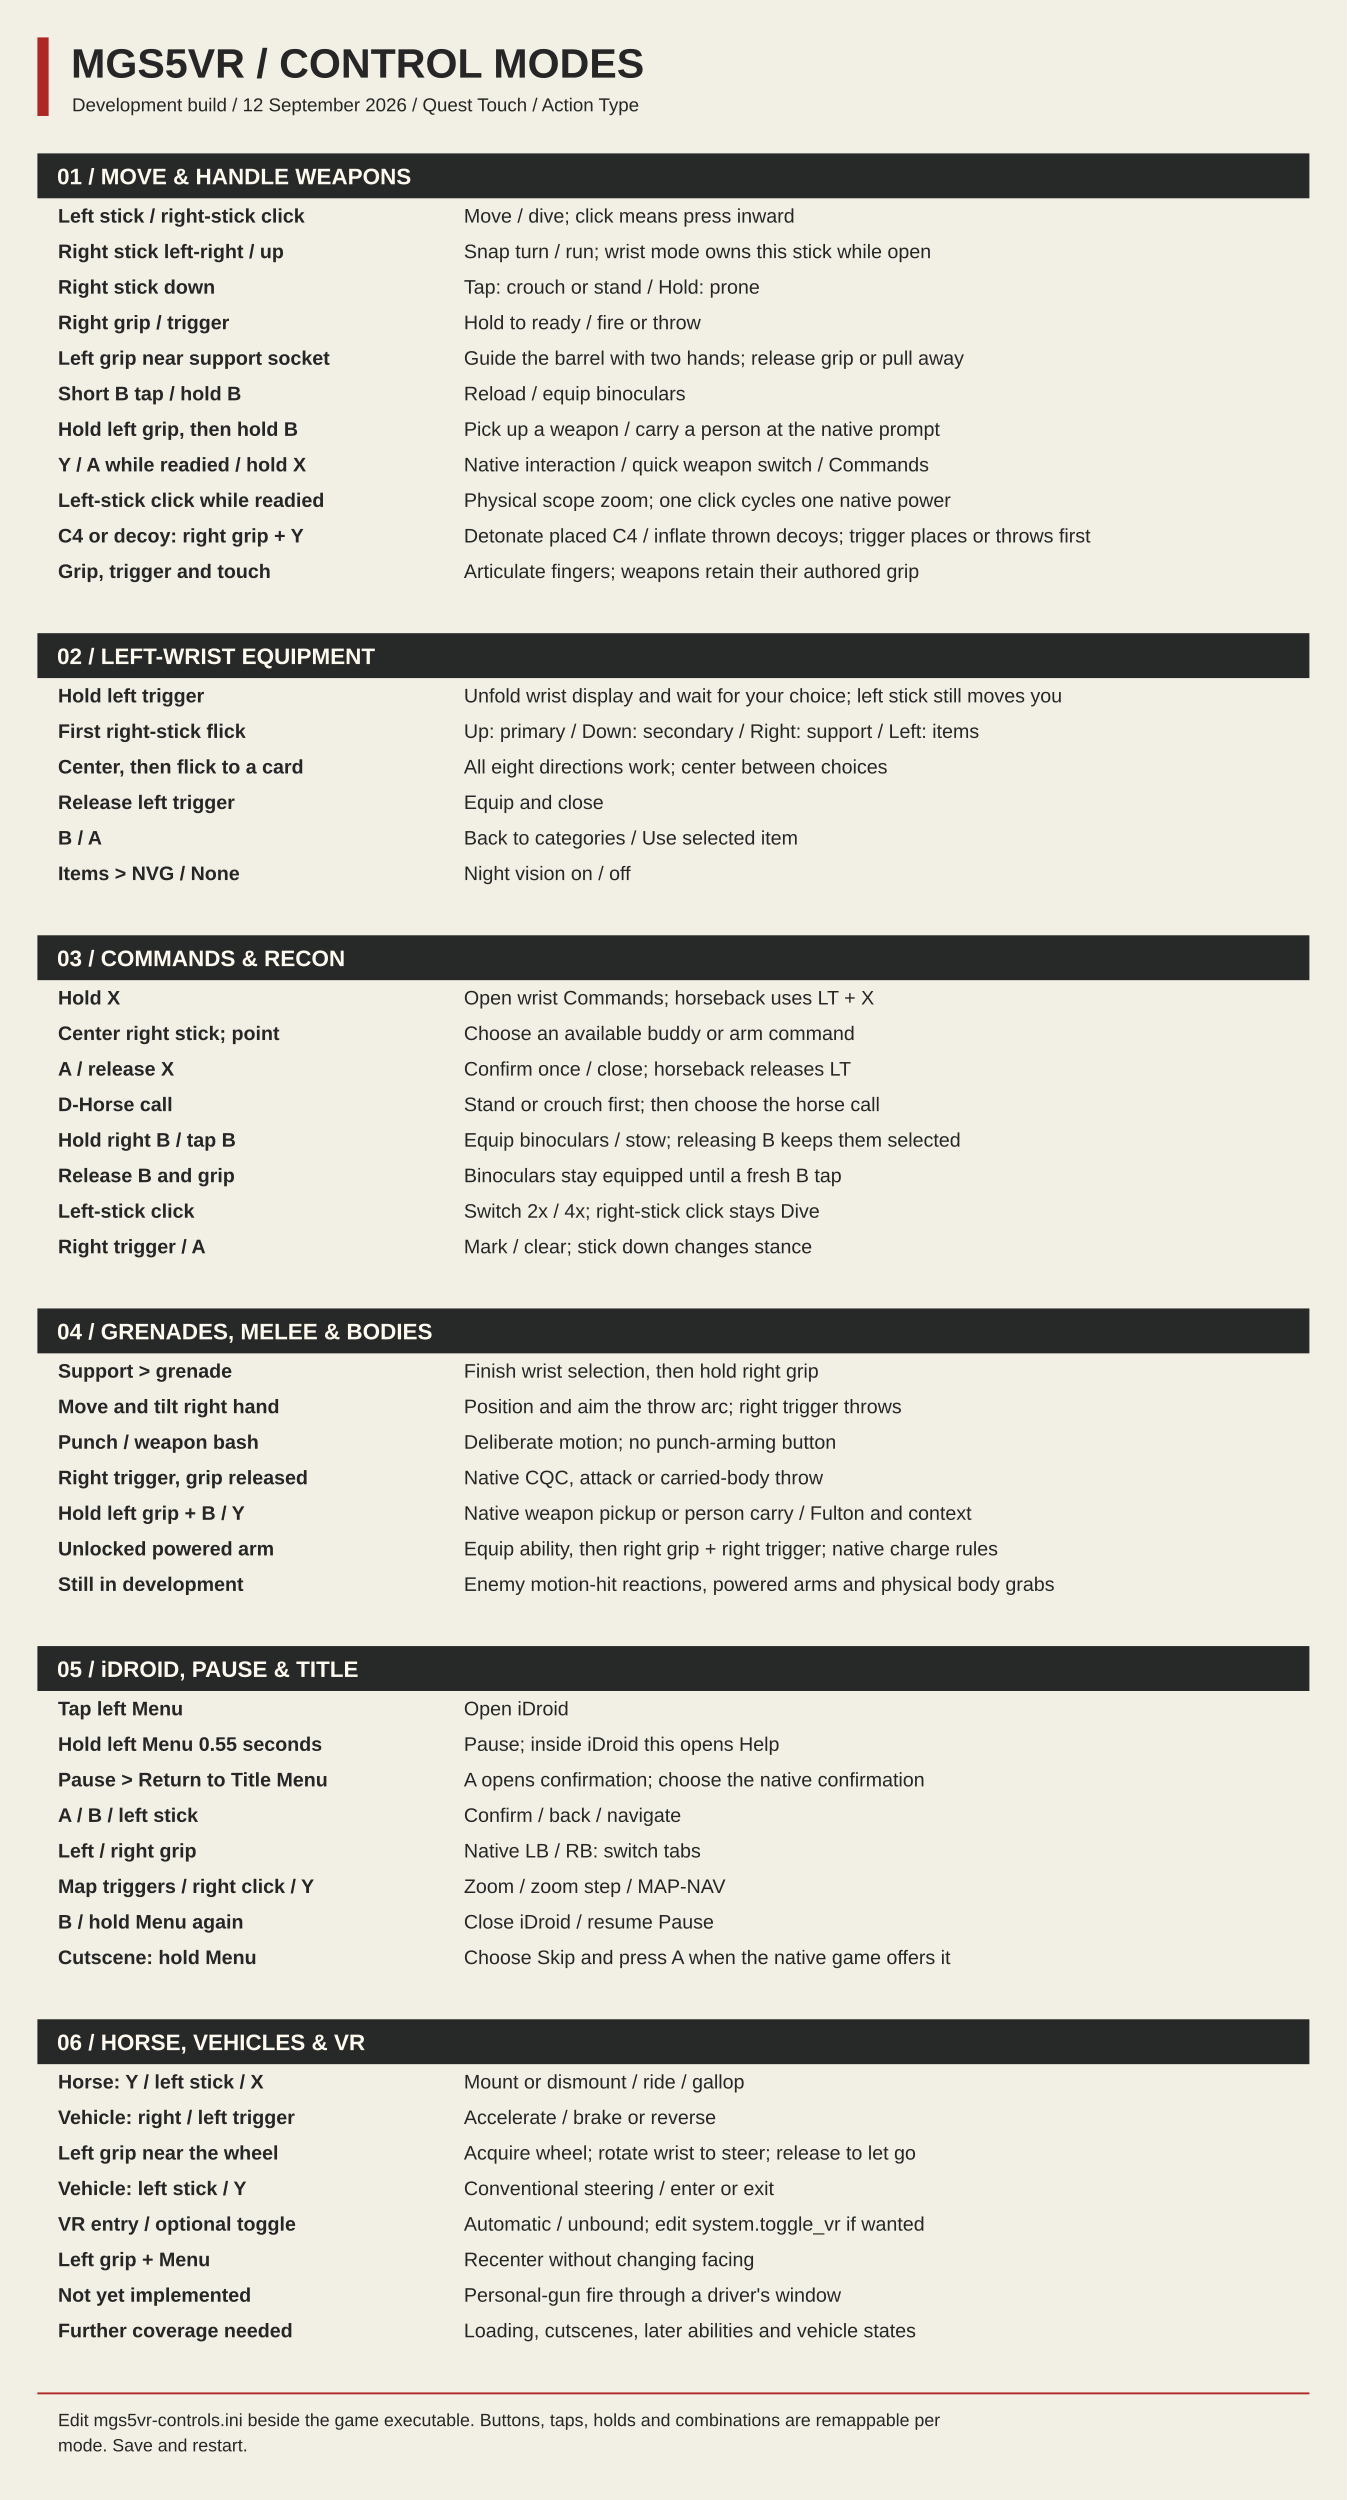
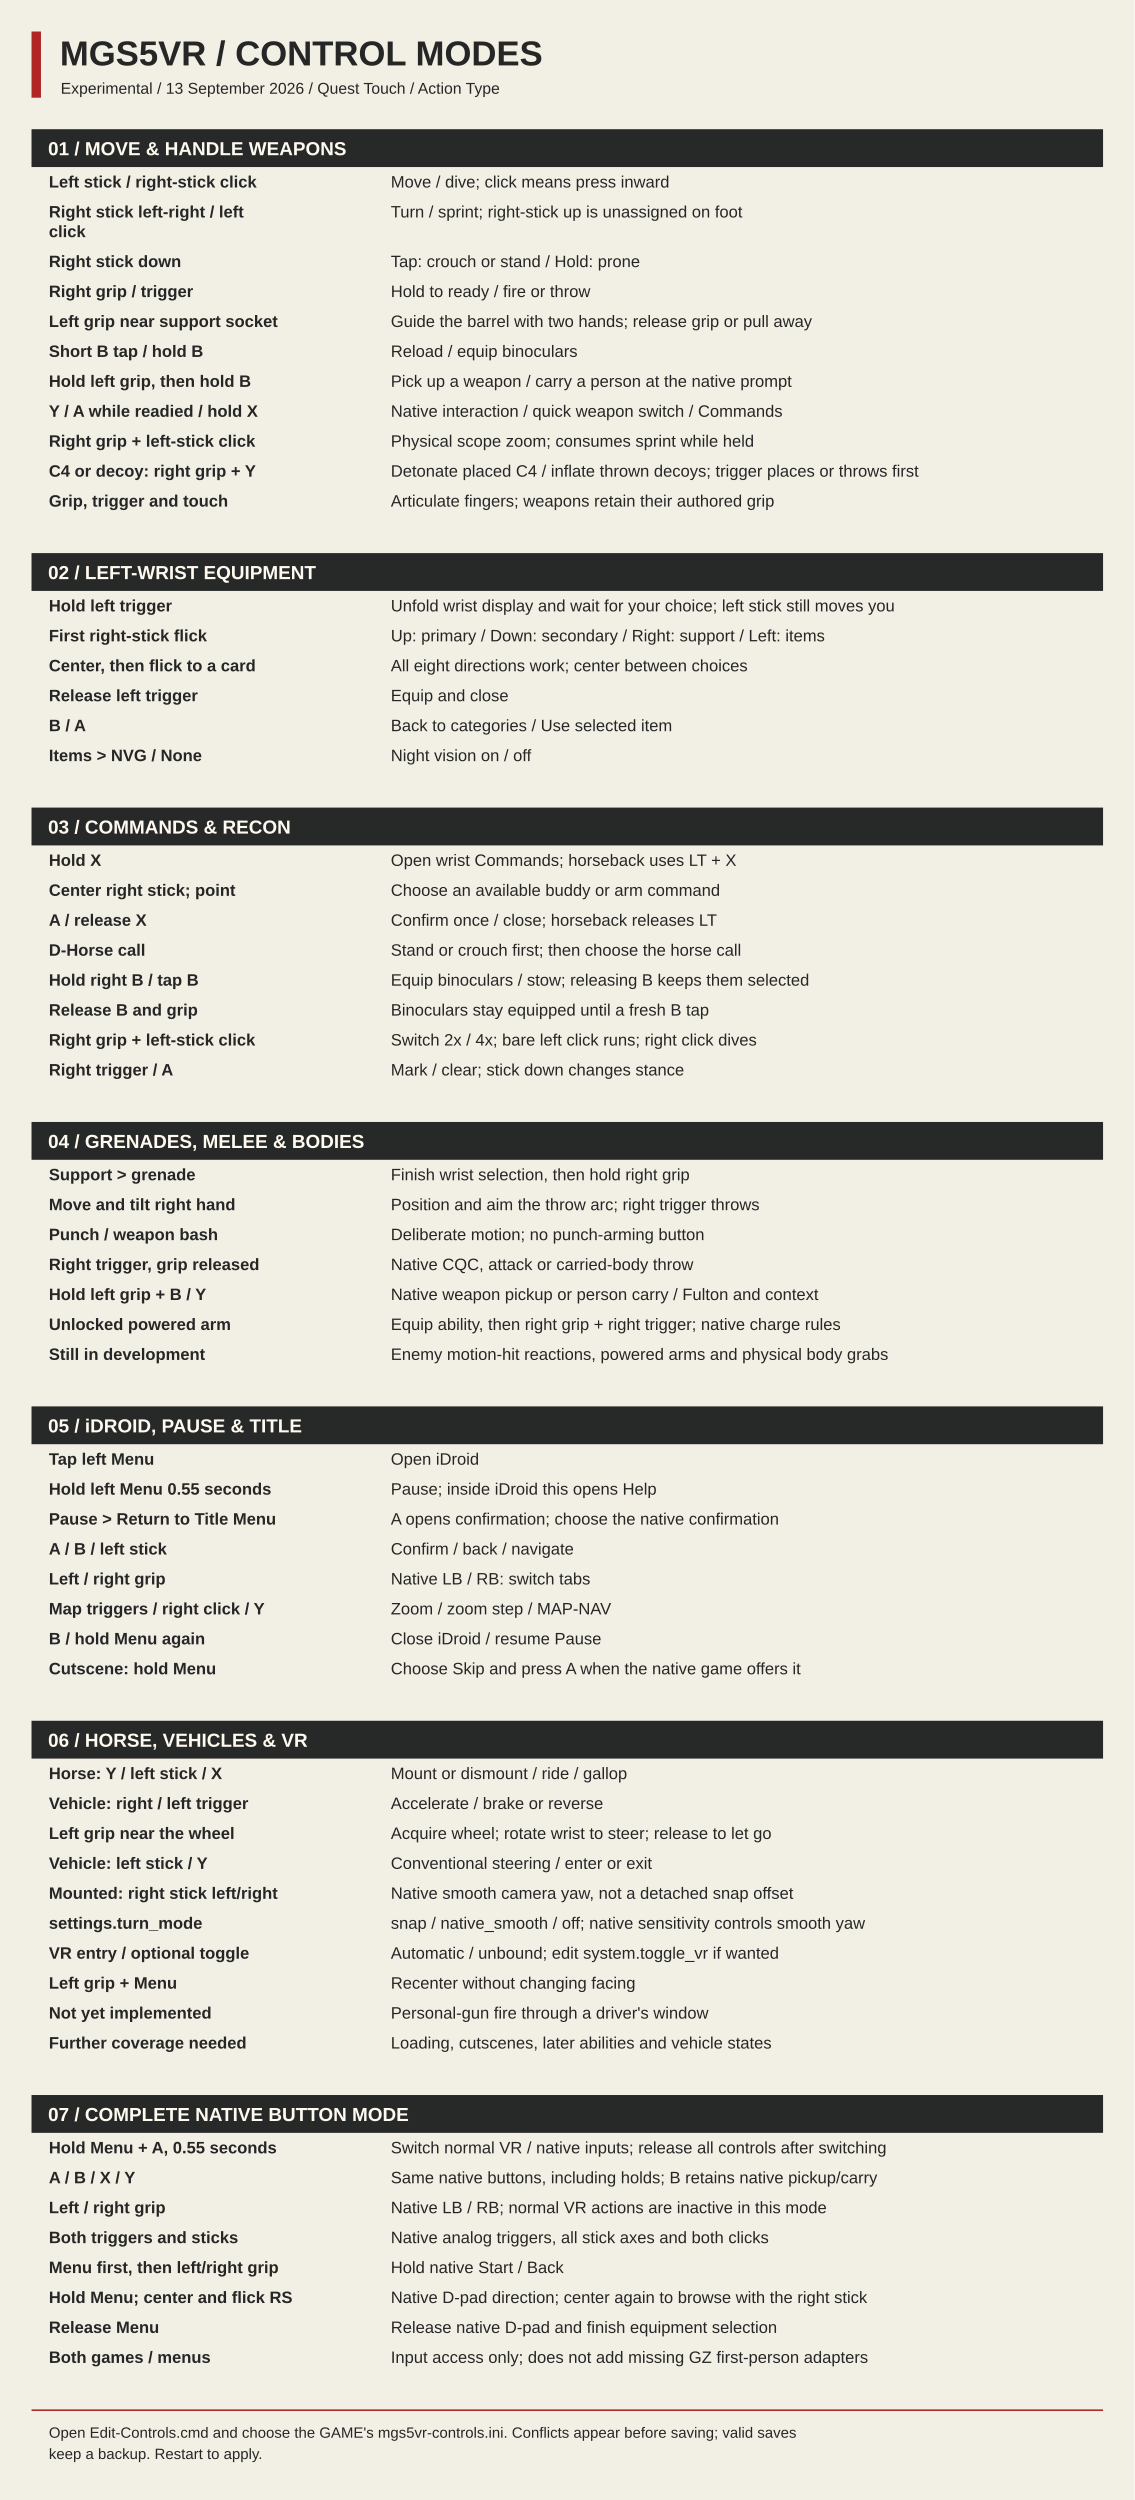
- <svg xmlns="http://www.w3.org/2000/svg" width="1440" height="2673" viewBox="0 0 1440 2673" role="img" aria-labelledby="title desc">
+ <svg xmlns="http://www.w3.org/2000/svg" width="1440" height="3173" viewBox="0 0 1440 3173" role="img" aria-labelledby="title desc">
+   <rect width="1440" height="3173" fill="#f2efe5" />
  <g font-family="Arial, Helvetica, sans-serif">
-     <rect x="0" y="0" width="1440" height="3000" fill="#f2efe5" />
    <rect x="40" y="40" width="12" height="84" fill="#af2624" />
    <text x="76" y="83" font-size="44" font-weight="900" fill="#252625">MGS5VR / CONTROL MODES</text>
-     <text x="77" y="119" font-size="20" font-weight="400" fill="#252625">Development build / 12 September 2026 / Quest Touch / Action Type</text>
+     <text x="77" y="119" font-size="20" font-weight="400" fill="#252625">Experimental / 13 September 2026 / Quest Touch / Action Type</text>
    <rect x="40" y="164" width="1360" height="48" fill="#272928" />
    <text x="61" y="197" font-size="24" font-weight="800" fill="#fffaf0">01 / MOVE &amp; HANDLE WEAPONS</text>
    <text x="62" y="238" font-size="21" font-weight="700" fill="#252625">Left stick / right-stick click</text>
    <text x="496" y="238" font-size="21" font-weight="400" fill="#252625">Move / dive; click means press inward</text>
-     <text x="62" y="276" font-size="21" font-weight="700" fill="#252625">Right stick left-right / up</text>
-     <text x="496" y="276" font-size="21" font-weight="400" fill="#252625">Snap turn / run; wrist mode owns this stick while open</text>
-     <text x="62" y="314" font-size="21" font-weight="700" fill="#252625">Right stick down</text>
-     <text x="496" y="314" font-size="21" font-weight="400" fill="#252625">Tap: crouch or stand / Hold: prone</text>
-     <text x="62" y="352" font-size="21" font-weight="700" fill="#252625">Right grip / trigger</text>
-     <text x="496" y="352" font-size="21" font-weight="400" fill="#252625">Hold to ready / fire or throw</text>
-     <text x="62" y="390" font-size="21" font-weight="700" fill="#252625">Left grip near support socket</text>
-     <text x="496" y="390" font-size="21" font-weight="400" fill="#252625">Guide the barrel with two hands; release grip or pull away</text>
-     <text x="62" y="428" font-size="21" font-weight="700" fill="#252625">Short B tap / hold B</text>
-     <text x="496" y="428" font-size="21" font-weight="400" fill="#252625">Reload / equip binoculars</text>
-     <text x="62" y="466" font-size="21" font-weight="700" fill="#252625">Hold left grip, then hold B</text>
-     <text x="496" y="466" font-size="21" font-weight="400" fill="#252625">Pick up a weapon / carry a person at the native prompt</text>
-     <text x="62" y="504" font-size="21" font-weight="700" fill="#252625">Y / A while readied / hold X</text>
-     <text x="496" y="504" font-size="21" font-weight="400" fill="#252625">Native interaction / quick weapon switch / Commands</text>
-     <text x="62" y="542" font-size="21" font-weight="700" fill="#252625">Left-stick click while readied</text>
-     <text x="496" y="542" font-size="21" font-weight="400" fill="#252625">Physical scope zoom; one click cycles one native power</text>
-     <text x="62" y="580" font-size="21" font-weight="700" fill="#252625">C4 or decoy: right grip + Y</text>
-     <text x="496" y="580" font-size="21" font-weight="400" fill="#252625">Detonate placed C4 / inflate thrown decoys; trigger places or throws first</text>
-     <text x="62" y="618" font-size="21" font-weight="700" fill="#252625">Grip, trigger and touch</text>
-     <text x="496" y="618" font-size="21" font-weight="400" fill="#252625">Articulate fingers; weapons retain their authored grip</text>
-     <rect x="40" y="677" width="1360" height="48" fill="#272928" />
-     <text x="61" y="710" font-size="24" font-weight="800" fill="#fffaf0">02 / LEFT-WRIST EQUIPMENT</text>
-     <text x="62" y="751" font-size="21" font-weight="700" fill="#252625">Hold left trigger</text>
-     <text x="496" y="751" font-size="21" font-weight="400" fill="#252625">Unfold wrist display and wait for your choice; left stick still moves you</text>
-     <text x="62" y="789" font-size="21" font-weight="700" fill="#252625">First right-stick flick</text>
-     <text x="496" y="789" font-size="21" font-weight="400" fill="#252625">Up: primary / Down: secondary / Right: support / Left: items</text>
-     <text x="62" y="827" font-size="21" font-weight="700" fill="#252625">Center, then flick to a card</text>
-     <text x="496" y="827" font-size="21" font-weight="400" fill="#252625">All eight directions work; center between choices</text>
-     <text x="62" y="865" font-size="21" font-weight="700" fill="#252625">Release left trigger</text>
-     <text x="496" y="865" font-size="21" font-weight="400" fill="#252625">Equip and close</text>
-     <text x="62" y="903" font-size="21" font-weight="700" fill="#252625">B / A</text>
-     <text x="496" y="903" font-size="21" font-weight="400" fill="#252625">Back to categories / Use selected item</text>
-     <text x="62" y="941" font-size="21" font-weight="700" fill="#252625">Items &gt; NVG / None</text>
-     <text x="496" y="941" font-size="21" font-weight="400" fill="#252625">Night vision on / off</text>
-     <rect x="40" y="1000" width="1360" height="48" fill="#272928" />
-     <text x="61" y="1033" font-size="24" font-weight="800" fill="#fffaf0">03 / COMMANDS &amp; RECON</text>
-     <text x="62" y="1074" font-size="21" font-weight="700" fill="#252625">Hold X</text>
-     <text x="496" y="1074" font-size="21" font-weight="400" fill="#252625">Open wrist Commands; horseback uses LT + X</text>
-     <text x="62" y="1112" font-size="21" font-weight="700" fill="#252625">Center right stick; point</text>
-     <text x="496" y="1112" font-size="21" font-weight="400" fill="#252625">Choose an available buddy or arm command</text>
-     <text x="62" y="1150" font-size="21" font-weight="700" fill="#252625">A / release X</text>
-     <text x="496" y="1150" font-size="21" font-weight="400" fill="#252625">Confirm once / close; horseback releases LT</text>
-     <text x="62" y="1188" font-size="21" font-weight="700" fill="#252625">D-Horse call</text>
-     <text x="496" y="1188" font-size="21" font-weight="400" fill="#252625">Stand or crouch first; then choose the horse call</text>
-     <text x="62" y="1226" font-size="21" font-weight="700" fill="#252625">Hold right B / tap B</text>
-     <text x="496" y="1226" font-size="21" font-weight="400" fill="#252625">Equip binoculars / stow; releasing B keeps them selected</text>
-     <text x="62" y="1264" font-size="21" font-weight="700" fill="#252625">Release B and grip</text>
-     <text x="496" y="1264" font-size="21" font-weight="400" fill="#252625">Binoculars stay equipped until a fresh B tap</text>
-     <text x="62" y="1302" font-size="21" font-weight="700" fill="#252625">Left-stick click</text>
-     <text x="496" y="1302" font-size="21" font-weight="400" fill="#252625">Switch 2x / 4x; right-stick click stays Dive</text>
-     <text x="62" y="1340" font-size="21" font-weight="700" fill="#252625">Right trigger / A</text>
-     <text x="496" y="1340" font-size="21" font-weight="400" fill="#252625">Mark / clear; stick down changes stance</text>
-     <rect x="40" y="1399" width="1360" height="48" fill="#272928" />
-     <text x="61" y="1432" font-size="24" font-weight="800" fill="#fffaf0">04 / GRENADES, MELEE &amp; BODIES</text>
-     <text x="62" y="1473" font-size="21" font-weight="700" fill="#252625">Support &gt; grenade</text>
-     <text x="496" y="1473" font-size="21" font-weight="400" fill="#252625">Finish wrist selection, then hold right grip</text>
-     <text x="62" y="1511" font-size="21" font-weight="700" fill="#252625">Move and tilt right hand</text>
-     <text x="496" y="1511" font-size="21" font-weight="400" fill="#252625">Position and aim the throw arc; right trigger throws</text>
-     <text x="62" y="1549" font-size="21" font-weight="700" fill="#252625">Punch / weapon bash</text>
-     <text x="496" y="1549" font-size="21" font-weight="400" fill="#252625">Deliberate motion; no punch-arming button</text>
-     <text x="62" y="1587" font-size="21" font-weight="700" fill="#252625">Right trigger, grip released</text>
-     <text x="496" y="1587" font-size="21" font-weight="400" fill="#252625">Native CQC, attack or carried-body throw</text>
-     <text x="62" y="1625" font-size="21" font-weight="700" fill="#252625">Hold left grip + B / Y</text>
-     <text x="496" y="1625" font-size="21" font-weight="400" fill="#252625">Native weapon pickup or person carry / Fulton and context</text>
-     <text x="62" y="1663" font-size="21" font-weight="700" fill="#252625">Unlocked powered arm</text>
-     <text x="496" y="1663" font-size="21" font-weight="400" fill="#252625">Equip ability, then right grip + right trigger; native charge rules</text>
-     <text x="62" y="1701" font-size="21" font-weight="700" fill="#252625">Still in development</text>
-     <text x="496" y="1701" font-size="21" font-weight="400" fill="#252625">Enemy motion-hit reactions, powered arms and physical body grabs</text>
-     <rect x="40" y="1760" width="1360" height="48" fill="#272928" />
-     <text x="61" y="1793" font-size="24" font-weight="800" fill="#fffaf0">05 / iDROID, PAUSE &amp; TITLE</text>
-     <text x="62" y="1834" font-size="21" font-weight="700" fill="#252625">Tap left Menu</text>
-     <text x="496" y="1834" font-size="21" font-weight="400" fill="#252625">Open iDroid</text>
-     <text x="62" y="1872" font-size="21" font-weight="700" fill="#252625">Hold left Menu 0.55 seconds</text>
-     <text x="496" y="1872" font-size="21" font-weight="400" fill="#252625">Pause; inside iDroid this opens Help</text>
-     <text x="62" y="1910" font-size="21" font-weight="700" fill="#252625">Pause &gt; Return to Title Menu</text>
-     <text x="496" y="1910" font-size="21" font-weight="400" fill="#252625">A opens confirmation; choose the native confirmation</text>
-     <text x="62" y="1948" font-size="21" font-weight="700" fill="#252625">A / B / left stick</text>
-     <text x="496" y="1948" font-size="21" font-weight="400" fill="#252625">Confirm / back / navigate</text>
-     <text x="62" y="1986" font-size="21" font-weight="700" fill="#252625">Left / right grip</text>
-     <text x="496" y="1986" font-size="21" font-weight="400" fill="#252625">Native LB / RB: switch tabs</text>
-     <text x="62" y="2024" font-size="21" font-weight="700" fill="#252625">Map triggers / right click / Y</text>
-     <text x="496" y="2024" font-size="21" font-weight="400" fill="#252625">Zoom / zoom step / MAP-NAV</text>
-     <text x="62" y="2062" font-size="21" font-weight="700" fill="#252625">B / hold Menu again</text>
-     <text x="496" y="2062" font-size="21" font-weight="400" fill="#252625">Close iDroid / resume Pause</text>
-     <text x="62" y="2100" font-size="21" font-weight="700" fill="#252625">Cutscene: hold Menu</text>
-     <text x="496" y="2100" font-size="21" font-weight="400" fill="#252625">Choose Skip and press A when the native game offers it</text>
-     <rect x="40" y="2159" width="1360" height="48" fill="#272928" />
-     <text x="61" y="2192" font-size="24" font-weight="800" fill="#fffaf0">06 / HORSE, VEHICLES &amp; VR</text>
-     <text x="62" y="2233" font-size="21" font-weight="700" fill="#252625">Horse: Y / left stick / X</text>
-     <text x="496" y="2233" font-size="21" font-weight="400" fill="#252625">Mount or dismount / ride / gallop</text>
-     <text x="62" y="2271" font-size="21" font-weight="700" fill="#252625">Vehicle: right / left trigger</text>
-     <text x="496" y="2271" font-size="21" font-weight="400" fill="#252625">Accelerate / brake or reverse</text>
-     <text x="62" y="2309" font-size="21" font-weight="700" fill="#252625">Left grip near the wheel</text>
-     <text x="496" y="2309" font-size="21" font-weight="400" fill="#252625">Acquire wheel; rotate wrist to steer; release to let go</text>
-     <text x="62" y="2347" font-size="21" font-weight="700" fill="#252625">Vehicle: left stick / Y</text>
-     <text x="496" y="2347" font-size="21" font-weight="400" fill="#252625">Conventional steering / enter or exit</text>
-     <text x="62" y="2385" font-size="21" font-weight="700" fill="#252625">VR entry / optional toggle</text>
-     <text x="496" y="2385" font-size="21" font-weight="400" fill="#252625">Automatic / unbound; edit system.toggle_vr if wanted</text>
-     <text x="62" y="2423" font-size="21" font-weight="700" fill="#252625">Left grip + Menu</text>
-     <text x="496" y="2423" font-size="21" font-weight="400" fill="#252625">Recenter without changing facing</text>
-     <text x="62" y="2461" font-size="21" font-weight="700" fill="#252625">Not yet implemented</text>
-     <text x="496" y="2461" font-size="21" font-weight="400" fill="#252625">Personal-gun fire through a driver's window</text>
-     <text x="62" y="2499" font-size="21" font-weight="700" fill="#252625">Further coverage needed</text>
-     <text x="496" y="2499" font-size="21" font-weight="400" fill="#252625">Loading, cutscenes, later abilities and vehicle states</text>
-     <rect x="40" y="2558" width="1360" height="2" fill="#af2624" />
-     <text x="62" y="2594" font-size="19" font-weight="400" fill="#252625">Edit mgs5vr-controls.ini beside the game executable. Buttons, taps, holds and combinations are remappable per</text>
-     <text x="62" y="2621" font-size="19" font-weight="400" fill="#252625">mode. Save and restart.</text>
+     <text x="62" y="276" font-size="21" font-weight="700" fill="#252625">Right stick left-right / left</text>
+     <text x="62" y="301" font-size="21" font-weight="700" fill="#252625">click</text>
+     <text x="496" y="276" font-size="21" font-weight="400" fill="#252625">Turn / sprint; right-stick up is unassigned on foot</text>
+     <text x="62" y="339" font-size="21" font-weight="700" fill="#252625">Right stick down</text>
+     <text x="496" y="339" font-size="21" font-weight="400" fill="#252625">Tap: crouch or stand / Hold: prone</text>
+     <text x="62" y="377" font-size="21" font-weight="700" fill="#252625">Right grip / trigger</text>
+     <text x="496" y="377" font-size="21" font-weight="400" fill="#252625">Hold to ready / fire or throw</text>
+     <text x="62" y="415" font-size="21" font-weight="700" fill="#252625">Left grip near support socket</text>
+     <text x="496" y="415" font-size="21" font-weight="400" fill="#252625">Guide the barrel with two hands; release grip or pull away</text>
+     <text x="62" y="453" font-size="21" font-weight="700" fill="#252625">Short B tap / hold B</text>
+     <text x="496" y="453" font-size="21" font-weight="400" fill="#252625">Reload / equip binoculars</text>
+     <text x="62" y="491" font-size="21" font-weight="700" fill="#252625">Hold left grip, then hold B</text>
+     <text x="496" y="491" font-size="21" font-weight="400" fill="#252625">Pick up a weapon / carry a person at the native prompt</text>
+     <text x="62" y="529" font-size="21" font-weight="700" fill="#252625">Y / A while readied / hold X</text>
+     <text x="496" y="529" font-size="21" font-weight="400" fill="#252625">Native interaction / quick weapon switch / Commands</text>
+     <text x="62" y="567" font-size="21" font-weight="700" fill="#252625">Right grip + left-stick click</text>
+     <text x="496" y="567" font-size="21" font-weight="400" fill="#252625">Physical scope zoom; consumes sprint while held</text>
+     <text x="62" y="605" font-size="21" font-weight="700" fill="#252625">C4 or decoy: right grip + Y</text>
+     <text x="496" y="605" font-size="21" font-weight="400" fill="#252625">Detonate placed C4 / inflate thrown decoys; trigger places or throws first</text>
+     <text x="62" y="643" font-size="21" font-weight="700" fill="#252625">Grip, trigger and touch</text>
+     <text x="496" y="643" font-size="21" font-weight="400" fill="#252625">Articulate fingers; weapons retain their authored grip</text>
+     <rect x="40" y="702" width="1360" height="48" fill="#272928" />
+     <text x="61" y="735" font-size="24" font-weight="800" fill="#fffaf0">02 / LEFT-WRIST EQUIPMENT</text>
+     <text x="62" y="776" font-size="21" font-weight="700" fill="#252625">Hold left trigger</text>
+     <text x="496" y="776" font-size="21" font-weight="400" fill="#252625">Unfold wrist display and wait for your choice; left stick still moves you</text>
+     <text x="62" y="814" font-size="21" font-weight="700" fill="#252625">First right-stick flick</text>
+     <text x="496" y="814" font-size="21" font-weight="400" fill="#252625">Up: primary / Down: secondary / Right: support / Left: items</text>
+     <text x="62" y="852" font-size="21" font-weight="700" fill="#252625">Center, then flick to a card</text>
+     <text x="496" y="852" font-size="21" font-weight="400" fill="#252625">All eight directions work; center between choices</text>
+     <text x="62" y="890" font-size="21" font-weight="700" fill="#252625">Release left trigger</text>
+     <text x="496" y="890" font-size="21" font-weight="400" fill="#252625">Equip and close</text>
+     <text x="62" y="928" font-size="21" font-weight="700" fill="#252625">B / A</text>
+     <text x="496" y="928" font-size="21" font-weight="400" fill="#252625">Back to categories / Use selected item</text>
+     <text x="62" y="966" font-size="21" font-weight="700" fill="#252625">Items &gt; NVG / None</text>
+     <text x="496" y="966" font-size="21" font-weight="400" fill="#252625">Night vision on / off</text>
+     <rect x="40" y="1025" width="1360" height="48" fill="#272928" />
+     <text x="61" y="1058" font-size="24" font-weight="800" fill="#fffaf0">03 / COMMANDS &amp; RECON</text>
+     <text x="62" y="1099" font-size="21" font-weight="700" fill="#252625">Hold X</text>
+     <text x="496" y="1099" font-size="21" font-weight="400" fill="#252625">Open wrist Commands; horseback uses LT + X</text>
+     <text x="62" y="1137" font-size="21" font-weight="700" fill="#252625">Center right stick; point</text>
+     <text x="496" y="1137" font-size="21" font-weight="400" fill="#252625">Choose an available buddy or arm command</text>
+     <text x="62" y="1175" font-size="21" font-weight="700" fill="#252625">A / release X</text>
+     <text x="496" y="1175" font-size="21" font-weight="400" fill="#252625">Confirm once / close; horseback releases LT</text>
+     <text x="62" y="1213" font-size="21" font-weight="700" fill="#252625">D-Horse call</text>
+     <text x="496" y="1213" font-size="21" font-weight="400" fill="#252625">Stand or crouch first; then choose the horse call</text>
+     <text x="62" y="1251" font-size="21" font-weight="700" fill="#252625">Hold right B / tap B</text>
+     <text x="496" y="1251" font-size="21" font-weight="400" fill="#252625">Equip binoculars / stow; releasing B keeps them selected</text>
+     <text x="62" y="1289" font-size="21" font-weight="700" fill="#252625">Release B and grip</text>
+     <text x="496" y="1289" font-size="21" font-weight="400" fill="#252625">Binoculars stay equipped until a fresh B tap</text>
+     <text x="62" y="1327" font-size="21" font-weight="700" fill="#252625">Right grip + left-stick click</text>
+     <text x="496" y="1327" font-size="21" font-weight="400" fill="#252625">Switch 2x / 4x; bare left click runs; right click dives</text>
+     <text x="62" y="1365" font-size="21" font-weight="700" fill="#252625">Right trigger / A</text>
+     <text x="496" y="1365" font-size="21" font-weight="400" fill="#252625">Mark / clear; stick down changes stance</text>
+     <rect x="40" y="1424" width="1360" height="48" fill="#272928" />
+     <text x="61" y="1457" font-size="24" font-weight="800" fill="#fffaf0">04 / GRENADES, MELEE &amp; BODIES</text>
+     <text x="62" y="1498" font-size="21" font-weight="700" fill="#252625">Support &gt; grenade</text>
+     <text x="496" y="1498" font-size="21" font-weight="400" fill="#252625">Finish wrist selection, then hold right grip</text>
+     <text x="62" y="1536" font-size="21" font-weight="700" fill="#252625">Move and tilt right hand</text>
+     <text x="496" y="1536" font-size="21" font-weight="400" fill="#252625">Position and aim the throw arc; right trigger throws</text>
+     <text x="62" y="1574" font-size="21" font-weight="700" fill="#252625">Punch / weapon bash</text>
+     <text x="496" y="1574" font-size="21" font-weight="400" fill="#252625">Deliberate motion; no punch-arming button</text>
+     <text x="62" y="1612" font-size="21" font-weight="700" fill="#252625">Right trigger, grip released</text>
+     <text x="496" y="1612" font-size="21" font-weight="400" fill="#252625">Native CQC, attack or carried-body throw</text>
+     <text x="62" y="1650" font-size="21" font-weight="700" fill="#252625">Hold left grip + B / Y</text>
+     <text x="496" y="1650" font-size="21" font-weight="400" fill="#252625">Native weapon pickup or person carry / Fulton and context</text>
+     <text x="62" y="1688" font-size="21" font-weight="700" fill="#252625">Unlocked powered arm</text>
+     <text x="496" y="1688" font-size="21" font-weight="400" fill="#252625">Equip ability, then right grip + right trigger; native charge rules</text>
+     <text x="62" y="1726" font-size="21" font-weight="700" fill="#252625">Still in development</text>
+     <text x="496" y="1726" font-size="21" font-weight="400" fill="#252625">Enemy motion-hit reactions, powered arms and physical body grabs</text>
+     <rect x="40" y="1785" width="1360" height="48" fill="#272928" />
+     <text x="61" y="1818" font-size="24" font-weight="800" fill="#fffaf0">05 / iDROID, PAUSE &amp; TITLE</text>
+     <text x="62" y="1859" font-size="21" font-weight="700" fill="#252625">Tap left Menu</text>
+     <text x="496" y="1859" font-size="21" font-weight="400" fill="#252625">Open iDroid</text>
+     <text x="62" y="1897" font-size="21" font-weight="700" fill="#252625">Hold left Menu 0.55 seconds</text>
+     <text x="496" y="1897" font-size="21" font-weight="400" fill="#252625">Pause; inside iDroid this opens Help</text>
+     <text x="62" y="1935" font-size="21" font-weight="700" fill="#252625">Pause &gt; Return to Title Menu</text>
+     <text x="496" y="1935" font-size="21" font-weight="400" fill="#252625">A opens confirmation; choose the native confirmation</text>
+     <text x="62" y="1973" font-size="21" font-weight="700" fill="#252625">A / B / left stick</text>
+     <text x="496" y="1973" font-size="21" font-weight="400" fill="#252625">Confirm / back / navigate</text>
+     <text x="62" y="2011" font-size="21" font-weight="700" fill="#252625">Left / right grip</text>
+     <text x="496" y="2011" font-size="21" font-weight="400" fill="#252625">Native LB / RB: switch tabs</text>
+     <text x="62" y="2049" font-size="21" font-weight="700" fill="#252625">Map triggers / right click / Y</text>
+     <text x="496" y="2049" font-size="21" font-weight="400" fill="#252625">Zoom / zoom step / MAP-NAV</text>
+     <text x="62" y="2087" font-size="21" font-weight="700" fill="#252625">B / hold Menu again</text>
+     <text x="496" y="2087" font-size="21" font-weight="400" fill="#252625">Close iDroid / resume Pause</text>
+     <text x="62" y="2125" font-size="21" font-weight="700" fill="#252625">Cutscene: hold Menu</text>
+     <text x="496" y="2125" font-size="21" font-weight="400" fill="#252625">Choose Skip and press A when the native game offers it</text>
+     <rect x="40" y="2184" width="1360" height="48" fill="#272928" />
+     <text x="61" y="2217" font-size="24" font-weight="800" fill="#fffaf0">06 / HORSE, VEHICLES &amp; VR</text>
+     <text x="62" y="2258" font-size="21" font-weight="700" fill="#252625">Horse: Y / left stick / X</text>
+     <text x="496" y="2258" font-size="21" font-weight="400" fill="#252625">Mount or dismount / ride / gallop</text>
+     <text x="62" y="2296" font-size="21" font-weight="700" fill="#252625">Vehicle: right / left trigger</text>
+     <text x="496" y="2296" font-size="21" font-weight="400" fill="#252625">Accelerate / brake or reverse</text>
+     <text x="62" y="2334" font-size="21" font-weight="700" fill="#252625">Left grip near the wheel</text>
+     <text x="496" y="2334" font-size="21" font-weight="400" fill="#252625">Acquire wheel; rotate wrist to steer; release to let go</text>
+     <text x="62" y="2372" font-size="21" font-weight="700" fill="#252625">Vehicle: left stick / Y</text>
+     <text x="496" y="2372" font-size="21" font-weight="400" fill="#252625">Conventional steering / enter or exit</text>
+     <text x="62" y="2410" font-size="21" font-weight="700" fill="#252625">Mounted: right stick left/right</text>
+     <text x="496" y="2410" font-size="21" font-weight="400" fill="#252625">Native smooth camera yaw, not a detached snap offset</text>
+     <text x="62" y="2448" font-size="21" font-weight="700" fill="#252625">settings.turn_mode</text>
+     <text x="496" y="2448" font-size="21" font-weight="400" fill="#252625">snap / native_smooth / off; native sensitivity controls smooth yaw</text>
+     <text x="62" y="2486" font-size="21" font-weight="700" fill="#252625">VR entry / optional toggle</text>
+     <text x="496" y="2486" font-size="21" font-weight="400" fill="#252625">Automatic / unbound; edit system.toggle_vr if wanted</text>
+     <text x="62" y="2524" font-size="21" font-weight="700" fill="#252625">Left grip + Menu</text>
+     <text x="496" y="2524" font-size="21" font-weight="400" fill="#252625">Recenter without changing facing</text>
+     <text x="62" y="2562" font-size="21" font-weight="700" fill="#252625">Not yet implemented</text>
+     <text x="496" y="2562" font-size="21" font-weight="400" fill="#252625">Personal-gun fire through a driver's window</text>
+     <text x="62" y="2600" font-size="21" font-weight="700" fill="#252625">Further coverage needed</text>
+     <text x="496" y="2600" font-size="21" font-weight="400" fill="#252625">Loading, cutscenes, later abilities and vehicle states</text>
+     <rect x="40" y="2659" width="1360" height="48" fill="#272928" />
+     <text x="61" y="2692" font-size="24" font-weight="800" fill="#fffaf0">07 / COMPLETE NATIVE BUTTON MODE</text>
+     <text x="62" y="2733" font-size="21" font-weight="700" fill="#252625">Hold Menu + A, 0.55 seconds</text>
+     <text x="496" y="2733" font-size="21" font-weight="400" fill="#252625">Switch normal VR / native inputs; release all controls after switching</text>
+     <text x="62" y="2771" font-size="21" font-weight="700" fill="#252625">A / B / X / Y</text>
+     <text x="496" y="2771" font-size="21" font-weight="400" fill="#252625">Same native buttons, including holds; B retains native pickup/carry</text>
+     <text x="62" y="2809" font-size="21" font-weight="700" fill="#252625">Left / right grip</text>
+     <text x="496" y="2809" font-size="21" font-weight="400" fill="#252625">Native LB / RB; normal VR actions are inactive in this mode</text>
+     <text x="62" y="2847" font-size="21" font-weight="700" fill="#252625">Both triggers and sticks</text>
+     <text x="496" y="2847" font-size="21" font-weight="400" fill="#252625">Native analog triggers, all stick axes and both clicks</text>
+     <text x="62" y="2885" font-size="21" font-weight="700" fill="#252625">Menu first, then left/right grip</text>
+     <text x="496" y="2885" font-size="21" font-weight="400" fill="#252625">Hold native Start / Back</text>
+     <text x="62" y="2923" font-size="21" font-weight="700" fill="#252625">Hold Menu; center and flick RS</text>
+     <text x="496" y="2923" font-size="21" font-weight="400" fill="#252625">Native D-pad direction; center again to browse with the right stick</text>
+     <text x="62" y="2961" font-size="21" font-weight="700" fill="#252625">Release Menu</text>
+     <text x="496" y="2961" font-size="21" font-weight="400" fill="#252625">Release native D-pad and finish equipment selection</text>
+     <text x="62" y="2999" font-size="21" font-weight="700" fill="#252625">Both games / menus</text>
+     <text x="496" y="2999" font-size="21" font-weight="400" fill="#252625">Input access only; does not add missing GZ first-person adapters</text>
+     <rect x="40" y="3058" width="1360" height="2" fill="#af2624" />
+     <text x="62" y="3094" font-size="19" font-weight="400" fill="#252625">Open Edit-Controls.cmd and choose the GAME's mgs5vr-controls.ini. Conflicts appear before saving; valid saves</text>
+     <text x="62" y="3121" font-size="19" font-weight="400" fill="#252625">keep a backup. Restart to apply.</text>
  </g>
</svg>
